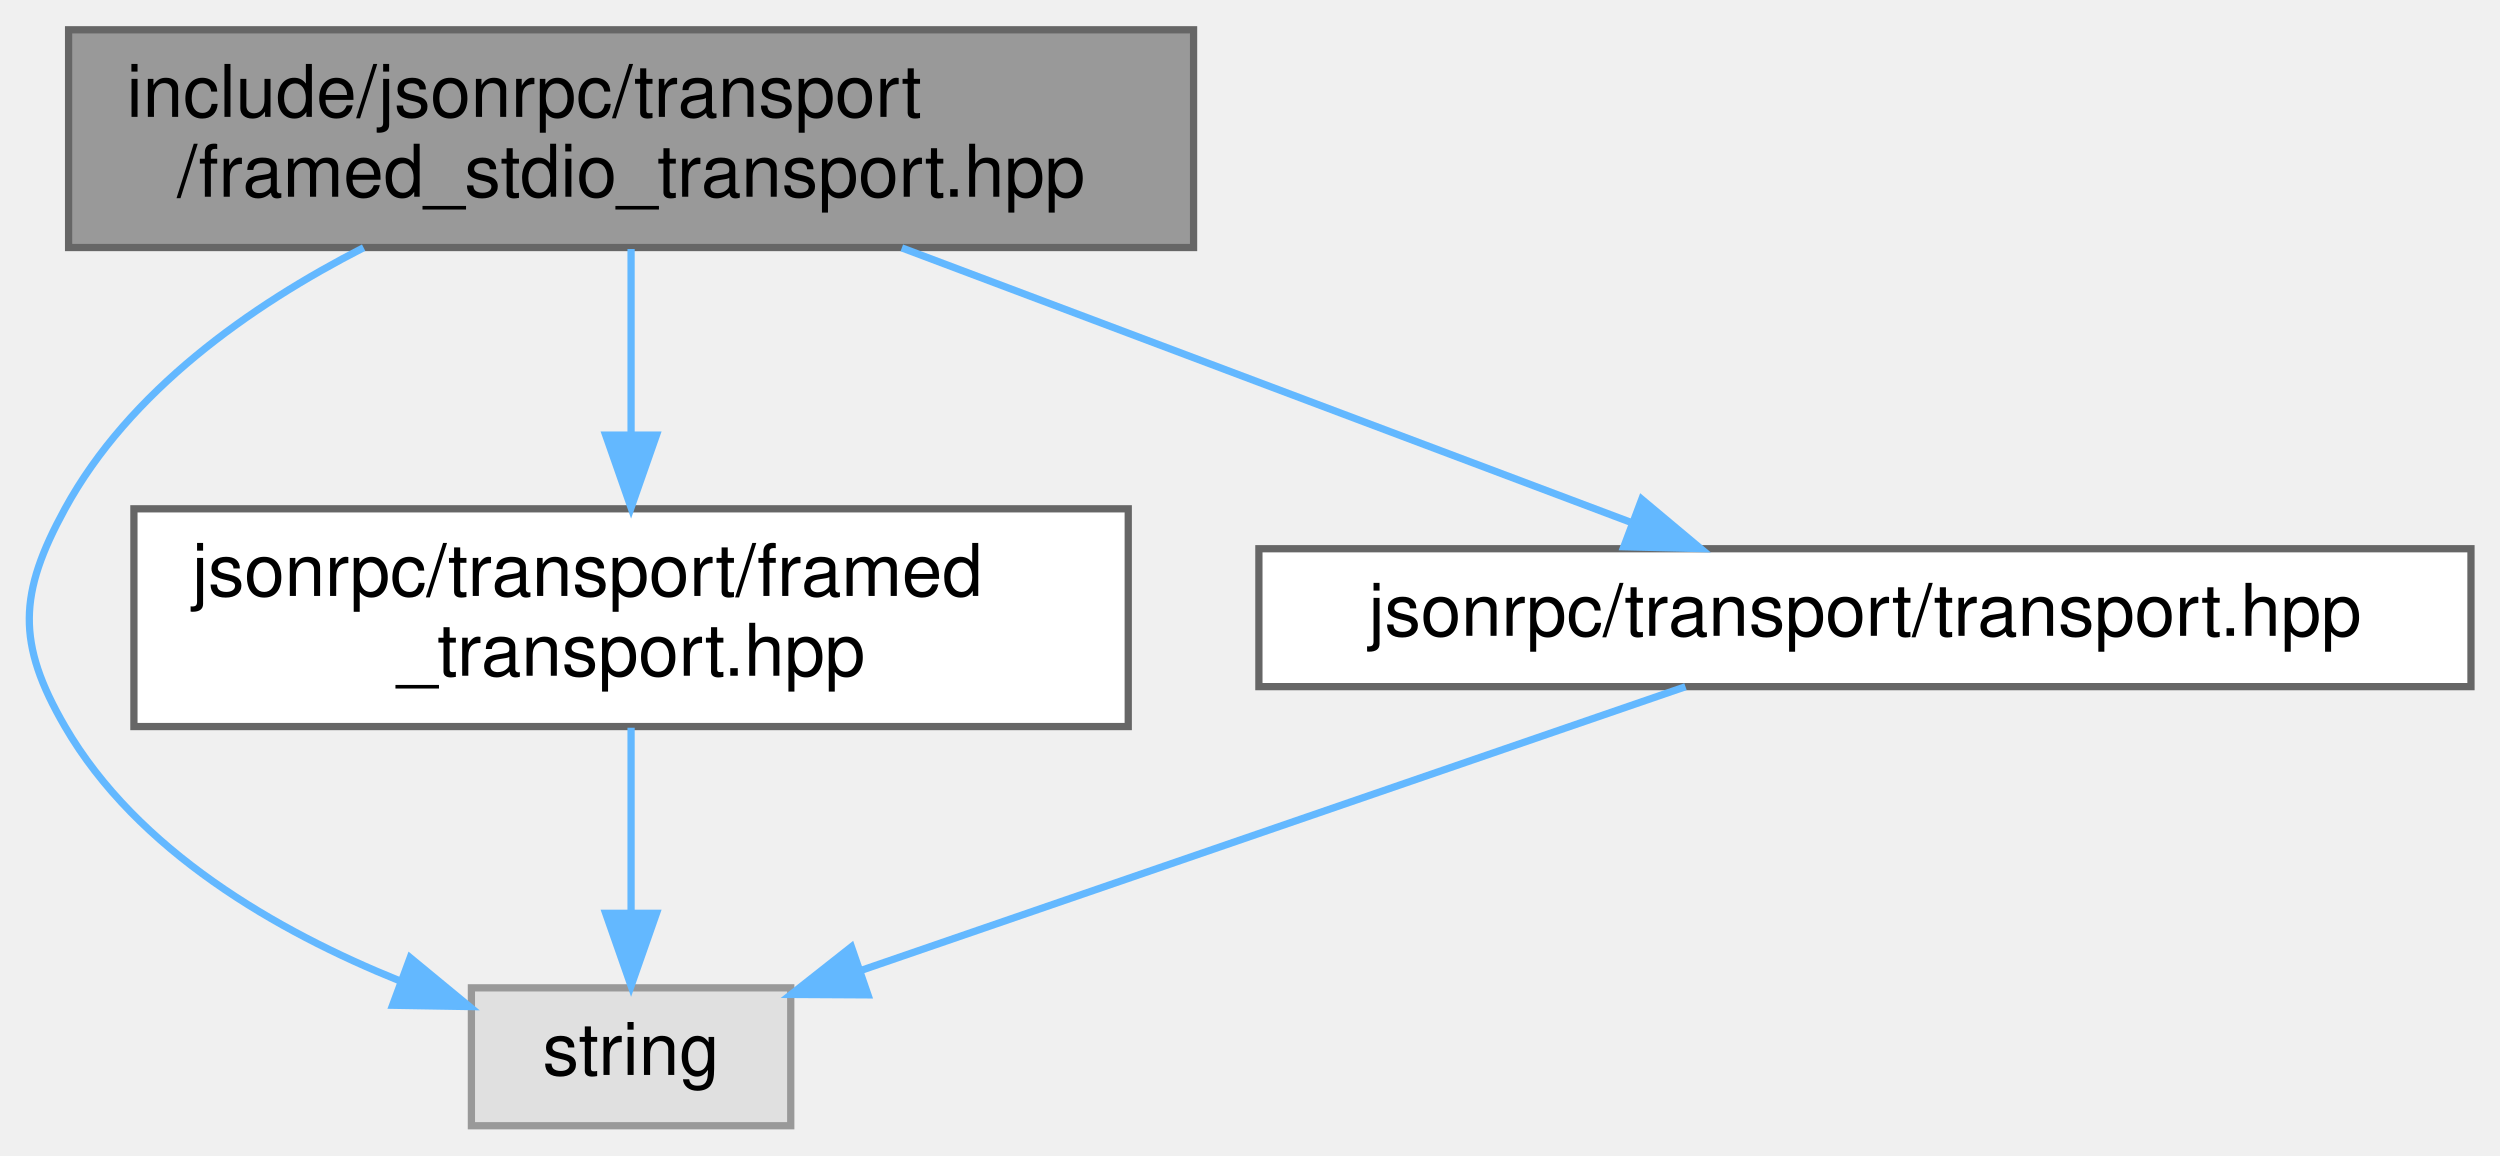
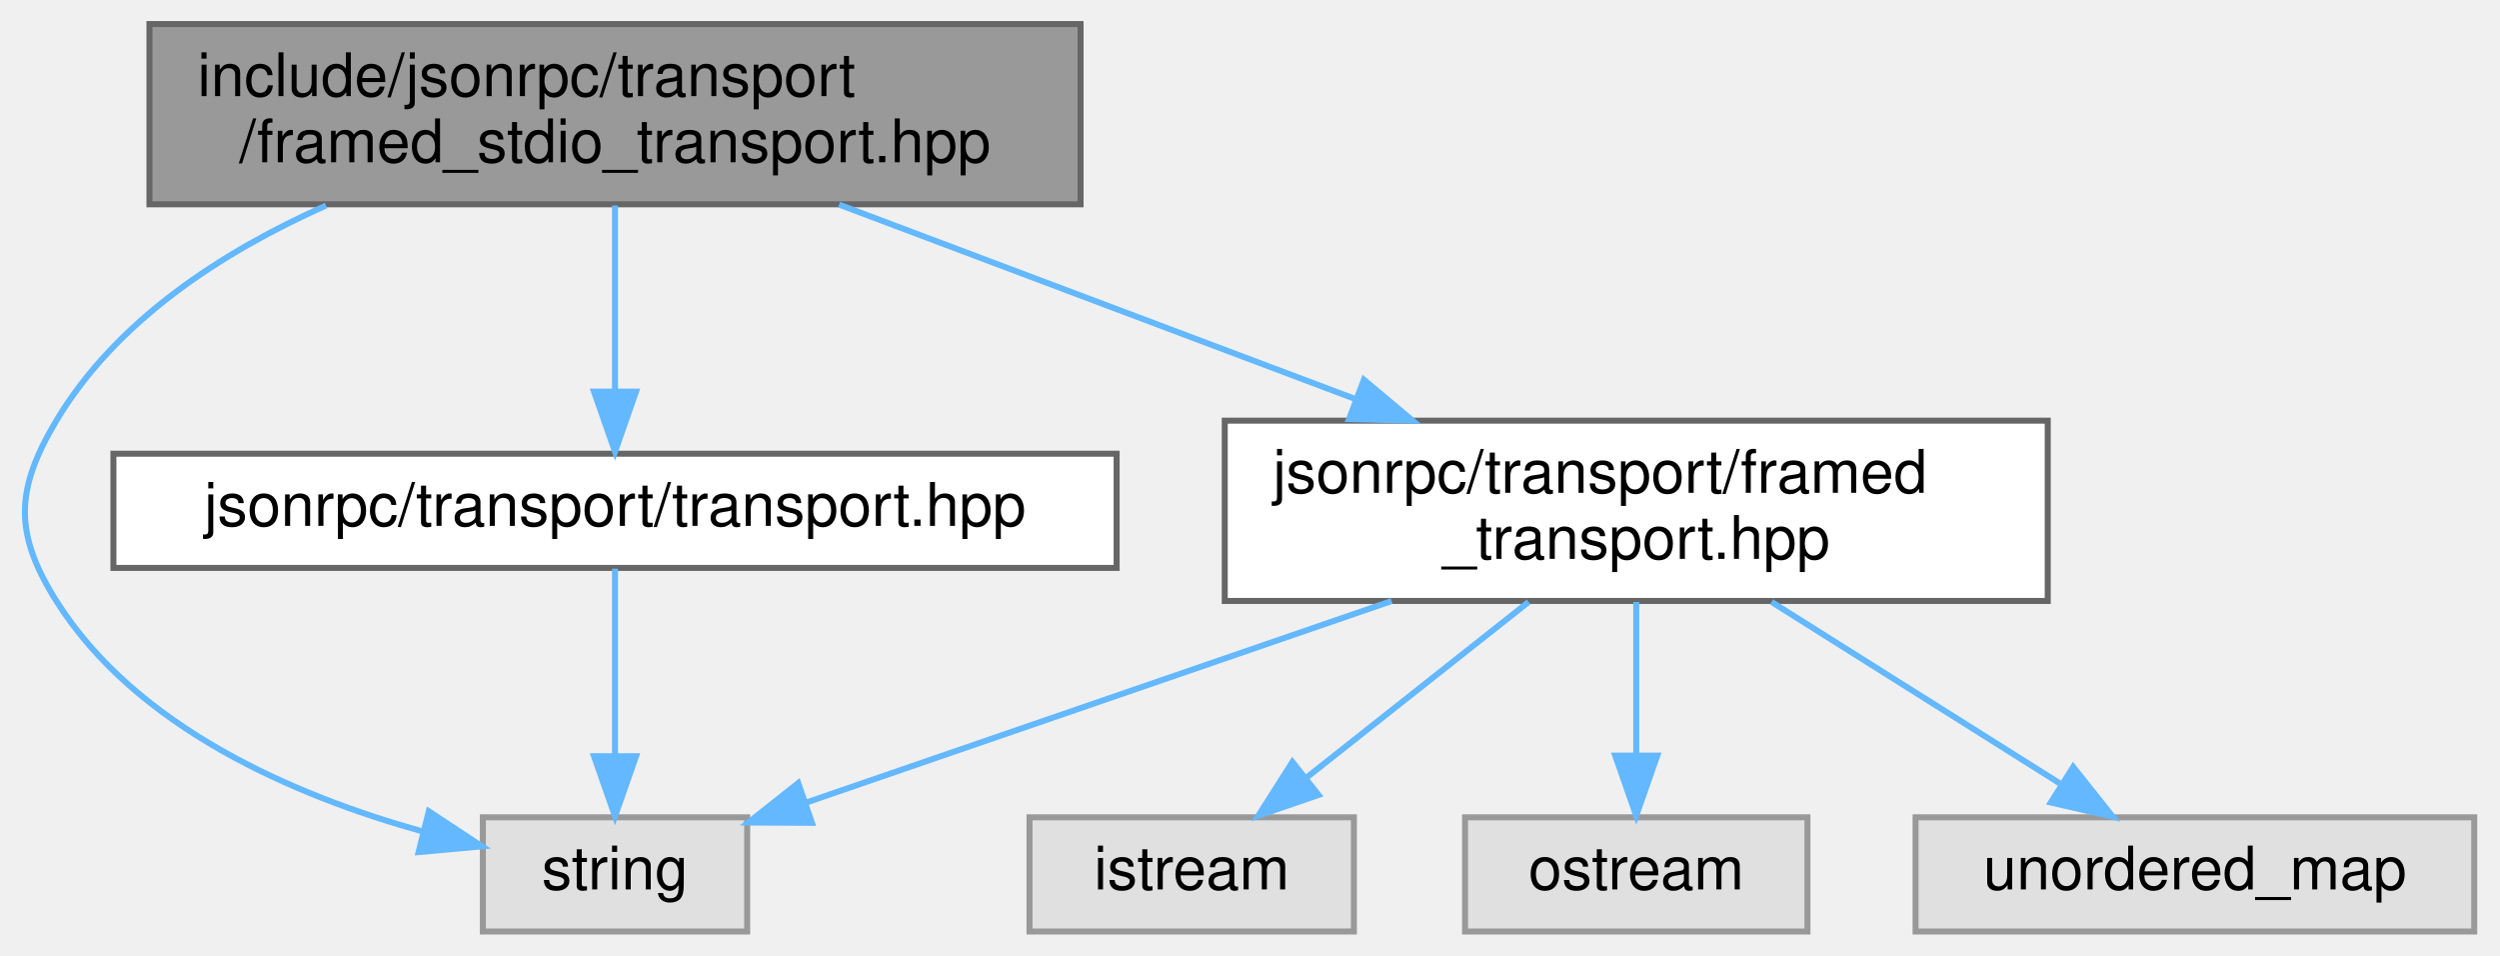
- <svg xmlns="http://www.w3.org/2000/svg" xmlns:xlink="http://www.w3.org/1999/xlink" width="344pt" height="159pt" viewBox="0.00 0.00 344.45 159.00">
+ <svg xmlns="http://www.w3.org/2000/svg" xmlns:xlink="http://www.w3.org/1999/xlink" width="416pt" height="159pt" viewBox="0.00 0.00 415.76 159.00">
  <g id="graph0" class="graph" transform="scale(1 1) rotate(0) translate(4 155)">
    <g id="Node000001" class="node">
      <g id="a_Node000001">
        <a xlink:title=" ">
-           <polygon fill="#999999" stroke="#666666" points="160.45,-151 5.45,-151 5.45,-121 160.45,-121 160.45,-151" />
-           <text text-anchor="start" x="13.45" y="-139" font-family="Helvetica,sans-Serif" font-size="10.00">include/jsonrpc/transport</text>
-           <text text-anchor="middle" x="82.95" y="-128" font-family="Helvetica,sans-Serif" font-size="10.00">/framed_stdio_transport.hpp</text>
+           <polygon fill="#999999" stroke="#666666" points="175.76,-151 20.76,-151 20.76,-121 175.76,-121 175.76,-151" />
+           <text text-anchor="start" x="28.76" y="-139" font-family="Helvetica,sans-Serif" font-size="10.00">include/jsonrpc/transport</text>
+           <text text-anchor="middle" x="98.26" y="-128" font-family="Helvetica,sans-Serif" font-size="10.00">/framed_stdio_transport.hpp</text>
        </a>
      </g>
    </g>
    <g id="Node000002" class="node">
      <g id="a_Node000002">
        <a xlink:title=" ">
-           <polygon fill="#e0e0e0" stroke="#999999" points="104.95,-19 60.95,-19 60.95,0 104.95,0 104.95,-19" />
-           <text text-anchor="middle" x="82.95" y="-7" font-family="Helvetica,sans-Serif" font-size="10.00">string</text>
+           <polygon fill="#e0e0e0" stroke="#999999" points="120.26,-19 76.26,-19 76.26,0 120.26,0 120.26,-19" />
+           <text text-anchor="middle" x="98.26" y="-7" font-family="Helvetica,sans-Serif" font-size="10.00">string</text>
        </a>
      </g>
    </g>
    <g id="edge1_Node000001_Node000002" class="edge">
      <g id="a_edge1_Node000001_Node000002">
        <a xlink:title=" ">
-           <path fill="none" stroke="#63b8ff" d="M46.1,-120.98C30.46,-112.97 13.82,-101.23 4.95,-85 -1.45,-73.3 -1.75,-66.53 4.95,-55 14.9,-37.87 34.18,-26.78 51.09,-19.96" />
-           <polygon fill="#63b8ff" stroke="#63b8ff" points="52.51,-23.16 60.68,-16.42 50.09,-16.6 52.51,-23.16" />
+           <path fill="none" stroke="#63b8ff" d="M50.16,-120.8C32.89,-113.12 15.23,-101.68 5.26,-85 -1.58,-73.56 -1.84,-66.28 5.26,-55 18.55,-33.92 44.89,-22.6 66.15,-16.67" />
+           <polygon fill="#63b8ff" stroke="#63b8ff" points="67.26,-20 76.11,-14.17 65.56,-13.21 67.26,-20" />
        </a>
      </g>
    </g>
    <g id="Node000003" class="node">
      <g id="a_Node000003">
        <a xlink:href="framed__transport_8hpp.html" target="_top" xlink:title=" ">
-           <polygon fill="white" stroke="#666666" points="151.45,-85 14.45,-85 14.45,-55 151.45,-55 151.45,-85" />
-           <text text-anchor="start" x="22.45" y="-73" font-family="Helvetica,sans-Serif" font-size="10.00">jsonrpc/transport/framed</text>
-           <text text-anchor="middle" x="82.95" y="-62" font-family="Helvetica,sans-Serif" font-size="10.00">_transport.hpp</text>
+           <polygon fill="white" stroke="#666666" points="336.76,-85 199.76,-85 199.76,-55 336.76,-55 336.76,-85" />
+           <text text-anchor="start" x="207.76" y="-73" font-family="Helvetica,sans-Serif" font-size="10.00">jsonrpc/transport/framed</text>
+           <text text-anchor="middle" x="268.26" y="-62" font-family="Helvetica,sans-Serif" font-size="10.00">_transport.hpp</text>
        </a>
      </g>
    </g>
    <g id="edge2_Node000001_Node000003" class="edge">
      <g id="a_edge2_Node000001_Node000003">
        <a xlink:title=" ">
-           <path fill="none" stroke="#63b8ff" d="M82.95,-120.8C82.95,-113.34 82.95,-103.99 82.95,-95.41" />
-           <polygon fill="#63b8ff" stroke="#63b8ff" points="86.45,-95.16 82.95,-85.16 79.45,-95.16 86.45,-95.16" />
+           <path fill="none" stroke="#63b8ff" d="M135.57,-120.95C160.82,-111.45 194.36,-98.82 221.4,-88.64" />
+           <polygon fill="#63b8ff" stroke="#63b8ff" points="222.92,-91.81 231.04,-85.01 220.45,-85.26 222.92,-91.81" />
+         </a>
+       </g>
+     </g>
+     <g id="Node000007" class="node">
+       <g id="a_Node000007">
+         <a xlink:href="transport_8hpp.html" target="_top" xlink:title=" ">
+           <polygon fill="white" stroke="#666666" points="181.76,-79.5 14.76,-79.5 14.76,-60.5 181.76,-60.5 181.76,-79.5" />
+           <text text-anchor="middle" x="98.26" y="-67.5" font-family="Helvetica,sans-Serif" font-size="10.00">jsonrpc/transport/transport.hpp</text>
+         </a>
+       </g>
+     </g>
+     <g id="edge7_Node000001_Node000007" class="edge">
+       <g id="a_edge7_Node000001_Node000007">
+         <a xlink:title=" ">
+           <path fill="none" stroke="#63b8ff" d="M98.26,-120.8C98.26,-111.7 98.26,-99.79 98.26,-89.9" />
+           <polygon fill="#63b8ff" stroke="#63b8ff" points="101.76,-89.84 98.26,-79.84 94.76,-89.84 101.76,-89.84" />
+         </a>
+       </g>
+     </g>
+     <g id="edge5_Node000003_Node000002" class="edge">
+       <g id="a_edge5_Node000003_Node000002">
+         <a xlink:title=" ">
+           <path fill="none" stroke="#63b8ff" d="M227.54,-54.99C197.63,-44.69 157.55,-30.9 129.99,-21.42" />
+           <polygon fill="#63b8ff" stroke="#63b8ff" points="131.04,-18.08 120.45,-18.13 128.76,-24.7 131.04,-18.08" />
        </a>
      </g>
    </g>
    <g id="Node000004" class="node">
      <g id="a_Node000004">
-         <a xlink:href="transport_8hpp.html" target="_top" xlink:title=" ">
-           <polygon fill="white" stroke="#666666" points="336.45,-79.5 169.45,-79.5 169.45,-60.5 336.45,-60.5 336.45,-79.5" />
-           <text text-anchor="middle" x="252.95" y="-67.5" font-family="Helvetica,sans-Serif" font-size="10.00">jsonrpc/transport/transport.hpp</text>
+         <a xlink:title=" ">
+           <polygon fill="#e0e0e0" stroke="#999999" points="221.26,-19 167.26,-19 167.26,0 221.26,0 221.26,-19" />
+           <text text-anchor="middle" x="194.26" y="-7" font-family="Helvetica,sans-Serif" font-size="10.00">istream</text>
        </a>
      </g>
    </g>
-     <g id="edge4_Node000001_Node000004" class="edge">
-       <g id="a_edge4_Node000001_Node000004">
+     <g id="edge3_Node000003_Node000004" class="edge">
+       <g id="a_edge3_Node000003_Node000004">
        <a xlink:title=" ">
-           <path fill="none" stroke="#63b8ff" d="M120.25,-120.95C150.33,-109.63 192.19,-93.88 220.8,-83.1" />
-           <polygon fill="#63b8ff" stroke="#63b8ff" points="222.2,-86.32 230.32,-79.52 219.73,-79.77 222.2,-86.32" />
+           <path fill="none" stroke="#63b8ff" d="M250.35,-54.84C239.17,-46 224.79,-34.63 213.39,-25.62" />
+           <polygon fill="#63b8ff" stroke="#63b8ff" points="215.37,-22.72 205.35,-19.27 211.03,-28.21 215.37,-22.72" />
        </a>
      </g>
    </g>
-     <g id="edge3_Node000003_Node000002" class="edge">
-       <g id="a_edge3_Node000003_Node000002">
+     <g id="Node000005" class="node">
+       <g id="a_Node000005">
        <a xlink:title=" ">
-           <path fill="none" stroke="#63b8ff" d="M82.95,-54.84C82.95,-47.21 82.95,-37.7 82.95,-29.45" />
-           <polygon fill="#63b8ff" stroke="#63b8ff" points="86.45,-29.27 82.95,-19.27 79.45,-29.27 86.45,-29.27" />
+           <polygon fill="#e0e0e0" stroke="#999999" points="296.76,-19 239.76,-19 239.76,0 296.76,0 296.76,-19" />
+           <text text-anchor="middle" x="268.26" y="-7" font-family="Helvetica,sans-Serif" font-size="10.00">ostream</text>
        </a>
      </g>
    </g>
-     <g id="edge5_Node000004_Node000002" class="edge">
-       <g id="a_edge5_Node000004_Node000002">
+     <g id="edge4_Node000003_Node000005" class="edge">
+       <g id="a_edge4_Node000003_Node000005">
        <a xlink:title=" ">
-           <path fill="none" stroke="#63b8ff" d="M228.23,-60.49C198.18,-50.16 147.44,-32.69 114.57,-21.38" />
-           <polygon fill="#63b8ff" stroke="#63b8ff" points="115.59,-18.03 104.99,-18.09 113.31,-24.65 115.59,-18.03" />
+           <path fill="none" stroke="#63b8ff" d="M268.26,-54.84C268.26,-47.21 268.26,-37.7 268.26,-29.45" />
+           <polygon fill="#63b8ff" stroke="#63b8ff" points="271.76,-29.27 268.26,-19.27 264.76,-29.27 271.76,-29.27" />
+         </a>
+       </g>
+     </g>
+     <g id="Node000006" class="node">
+       <g id="a_Node000006">
+         <a xlink:title=" ">
+           <polygon fill="#e0e0e0" stroke="#999999" points="407.76,-19 314.76,-19 314.76,0 407.76,0 407.76,-19" />
+           <text text-anchor="middle" x="361.26" y="-7" font-family="Helvetica,sans-Serif" font-size="10.00">unordered_map</text>
+         </a>
+       </g>
+     </g>
+     <g id="edge6_Node000003_Node000006" class="edge">
+       <g id="a_edge6_Node000003_Node000006">
+         <a xlink:title=" ">
+           <path fill="none" stroke="#63b8ff" d="M290.78,-54.84C305.33,-45.68 324.2,-33.82 338.75,-24.66" />
+           <polygon fill="#63b8ff" stroke="#63b8ff" points="341,-27.38 347.6,-19.09 337.27,-21.46 341,-27.38" />
+         </a>
+       </g>
+     </g>
+     <g id="edge8_Node000007_Node000002" class="edge">
+       <g id="a_edge8_Node000007_Node000002">
+         <a xlink:title=" ">
+           <path fill="none" stroke="#63b8ff" d="M98.26,-60.37C98.26,-52.25 98.26,-39.81 98.26,-29.39" />
+           <polygon fill="#63b8ff" stroke="#63b8ff" points="101.76,-29.17 98.26,-19.17 94.76,-29.17 101.76,-29.17" />
        </a>
      </g>
    </g>
  </g>
</svg>
